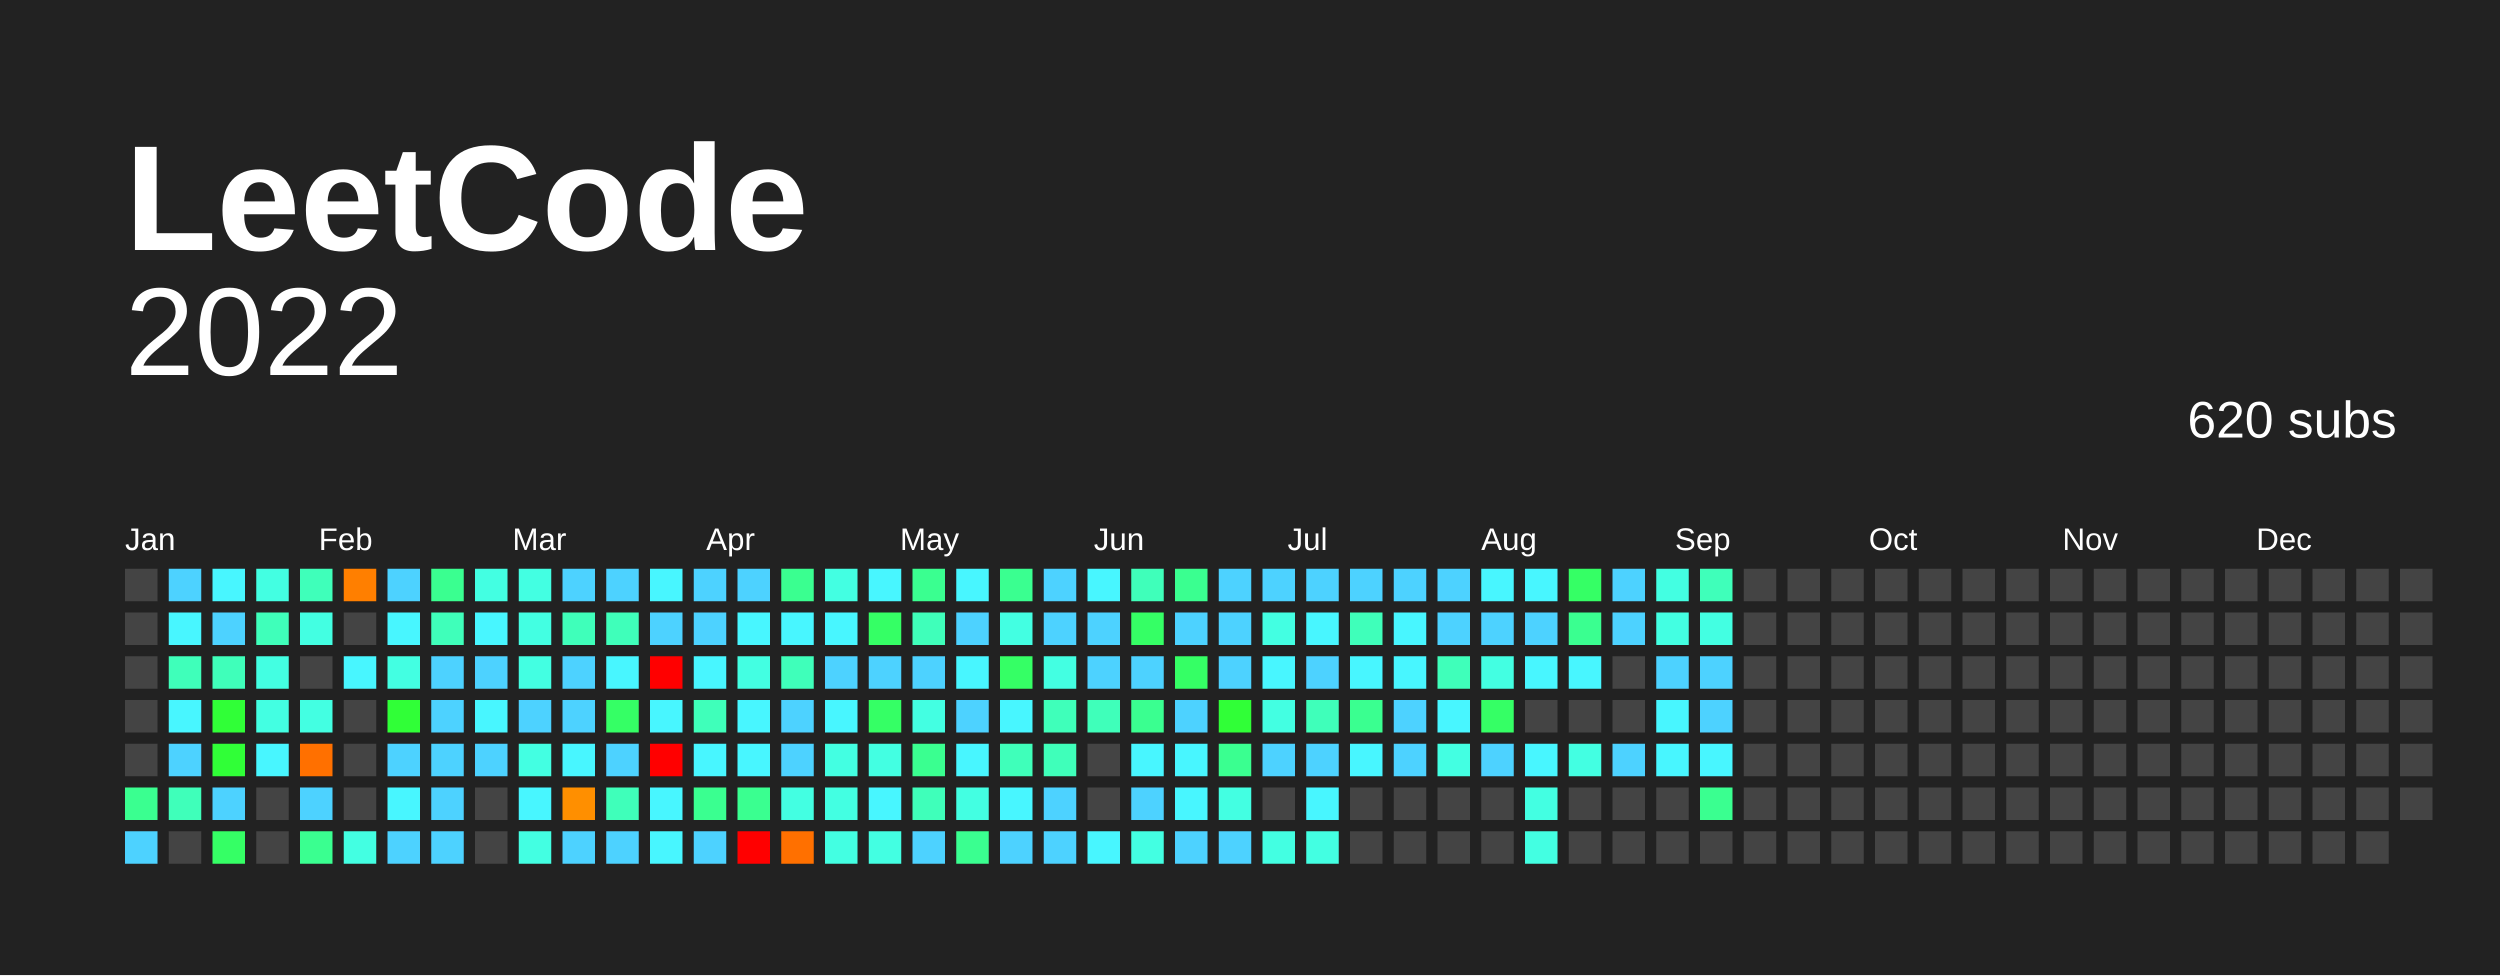
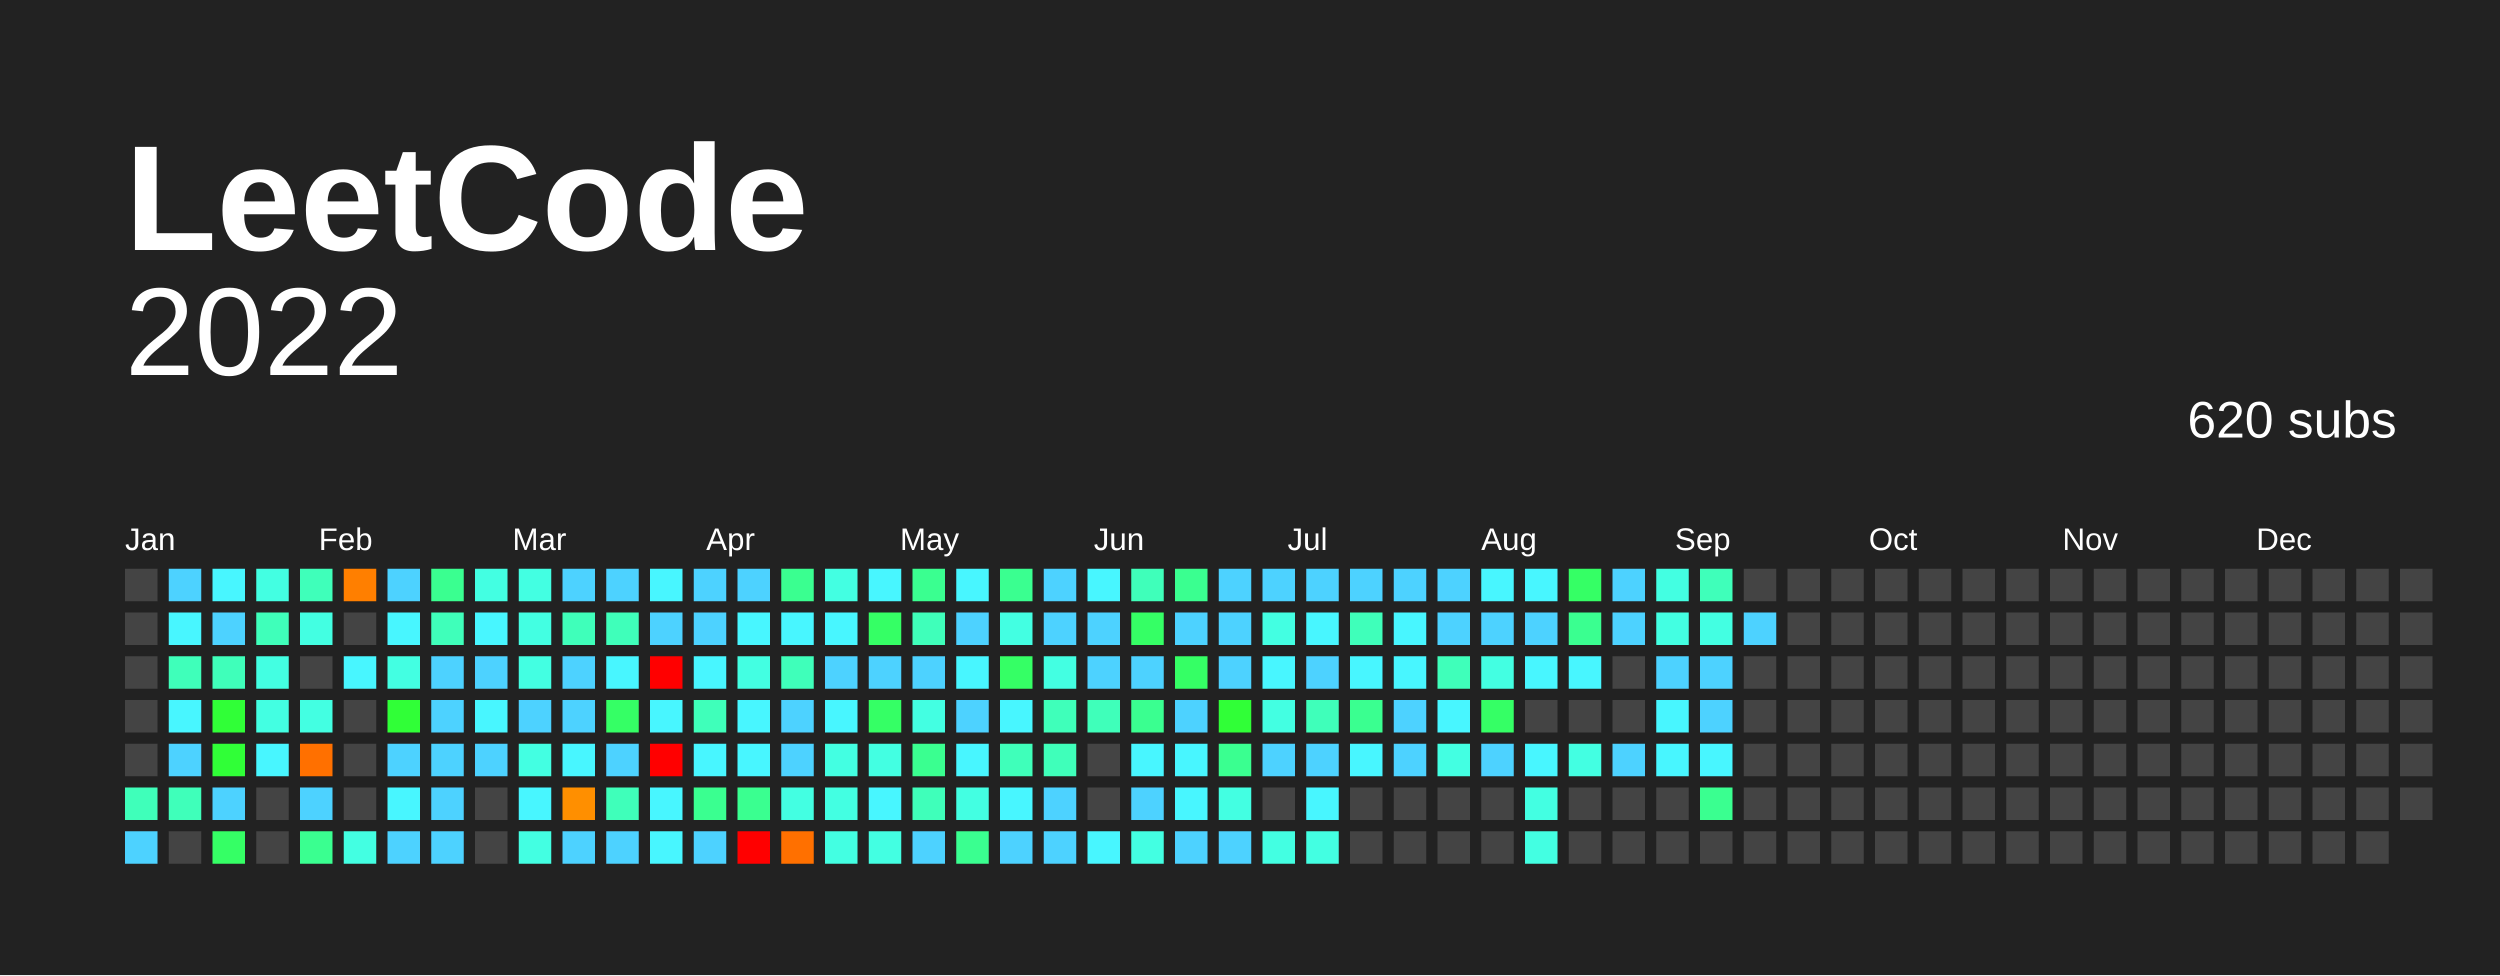
<svg xmlns="http://www.w3.org/2000/svg" baseProfile="full" height="78mm" version="1.1" viewBox="0,0,200,78" width="200mm">
  <defs />
  <rect fill="#222222" height="78" width="200" x="0" y="0" />
  <text fill="#FFFFFF" style="font-size:12px; font-family:Arial; font-weight:bold;" x="10" y="20"> LeetCode</text>
  <text alignment-baseline="hanging" fill="#FFFFFF" style="font-size:10.0px; font-family:Arial;" x="10" y="30">2022</text>
  <text alignment-baseline="hanging" fill="#FFFFFF" style="font-size:4.125px; font-family:Arial;" x="175" y="35">620 subs</text>
  <text fill="#FFFFFF" style="font-size:2.5px; font-family:Arial" x="10.0" y="44">Jan</text>
  <text fill="#FFFFFF" style="font-size:2.5px; font-family:Arial" x="25.5" y="44">Feb</text>
  <text fill="#FFFFFF" style="font-size:2.5px; font-family:Arial" x="41.0" y="44">Mar</text>
  <text fill="#FFFFFF" style="font-size:2.5px; font-family:Arial" x="56.5" y="44">Apr</text>
  <text fill="#FFFFFF" style="font-size:2.5px; font-family:Arial" x="72.0" y="44">May</text>
  <text fill="#FFFFFF" style="font-size:2.5px; font-family:Arial" x="87.5" y="44">Jun</text>
  <text fill="#FFFFFF" style="font-size:2.5px; font-family:Arial" x="103.0" y="44">Jul</text>
  <text fill="#FFFFFF" style="font-size:2.5px; font-family:Arial" x="118.5" y="44">Aug</text>
  <text fill="#FFFFFF" style="font-size:2.5px; font-family:Arial" x="134.0" y="44">Sep</text>
  <text fill="#FFFFFF" style="font-size:2.5px; font-family:Arial" x="149.5" y="44">Oct</text>
  <text fill="#FFFFFF" style="font-size:2.5px; font-family:Arial" x="165.0" y="44">Nov</text>
  <text fill="#FFFFFF" style="font-size:2.5px; font-family:Arial" x="180.5" y="44">Dec</text>
  <rect fill="#444444" height="2.6" width="2.6" x="10.0" y="45.5" />
  <rect fill="#444444" height="2.6" width="2.6" x="10.0" y="49.0" />
  <rect fill="#444444" height="2.6" width="2.6" x="10.0" y="52.5" />
  <rect fill="#444444" height="2.6" width="2.6" x="10.0" y="56.0" />
  <rect fill="#444444" height="2.6" width="2.6" x="10.0" y="59.5" />
-   <rect fill="#3aff90" height="2.6" width="2.6" x="10.0" y="63.0" />
+   <rect fill="#3fffba" height="2.6" width="2.6" x="10.0" y="63.0" />
  <rect fill="#4dd2ff" height="2.6" width="2.6" x="10.0" y="66.5" />
  <rect fill="#4dd2ff" height="2.6" width="2.6" x="13.5" y="45.5" />
  <rect fill="#48f6ff" height="2.6" width="2.6" x="13.5" y="49.0" />
  <rect fill="#3fffba" height="2.6" width="2.6" x="13.5" y="52.5" />
  <rect fill="#48f6ff" height="2.6" width="2.6" x="13.5" y="56.0" />
  <rect fill="#4dd2ff" height="2.6" width="2.6" x="13.5" y="59.5" />
  <rect fill="#3fffba" height="2.6" width="2.6" x="13.5" y="63.0" />
  <rect fill="#444444" height="2.6" width="2.6" x="13.5" y="66.5" />
  <rect fill="#48f6ff" height="2.6" width="2.6" x="17.0" y="45.5" />
  <rect fill="#4dd2ff" height="2.6" width="2.6" x="17.0" y="49.0" />
  <rect fill="#3fffba" height="2.6" width="2.6" x="17.0" y="52.5" />
  <rect fill="#30ff37" height="2.6" width="2.6" x="17.0" y="56.0" />
  <rect fill="#30ff37" height="2.6" width="2.6" x="17.0" y="59.5" />
  <rect fill="#4dd2ff" height="2.6" width="2.6" x="17.0" y="63.0" />
  <rect fill="#35ff65" height="2.6" width="2.6" x="17.0" y="66.5" />
  <rect fill="#43ffe2" height="2.6" width="2.6" x="20.5" y="45.5" />
  <rect fill="#3fffba" height="2.6" width="2.6" x="20.5" y="49.0" />
  <rect fill="#43ffe2" height="2.6" width="2.6" x="20.5" y="52.5" />
  <rect fill="#43ffe2" height="2.6" width="2.6" x="20.5" y="56.0" />
  <rect fill="#48f6ff" height="2.6" width="2.6" x="20.5" y="59.5" />
  <rect fill="#444444" height="2.6" width="2.6" x="20.5" y="63.0" />
  <rect fill="#444444" height="2.6" width="2.6" x="20.5" y="66.5" />
  <rect fill="#3fffba" height="2.6" width="2.6" x="24.0" y="45.5" />
  <rect fill="#43ffe2" height="2.6" width="2.6" x="24.0" y="49.0" />
  <rect fill="#444444" height="2.6" width="2.6" x="24.0" y="52.5" />
  <rect fill="#43ffe2" height="2.6" width="2.6" x="24.0" y="56.0" />
  <rect fill="#ff7000" height="2.6" width="2.6" x="24.0" y="59.5" />
  <rect fill="#4dd2ff" height="2.6" width="2.6" x="24.0" y="63.0" />
  <rect fill="#3aff90" height="2.6" width="2.6" x="24.0" y="66.5" />
  <rect fill="#ff7f00" height="2.6" width="2.6" x="27.5" y="45.5" />
  <rect fill="#444444" height="2.6" width="2.6" x="27.5" y="49.0" />
  <rect fill="#48f6ff" height="2.6" width="2.6" x="27.5" y="52.5" />
  <rect fill="#444444" height="2.6" width="2.6" x="27.5" y="56.0" />
  <rect fill="#444444" height="2.6" width="2.6" x="27.5" y="59.5" />
  <rect fill="#444444" height="2.6" width="2.6" x="27.5" y="63.0" />
  <rect fill="#43ffe2" height="2.6" width="2.6" x="27.5" y="66.5" />
  <rect fill="#4dd2ff" height="2.6" width="2.6" x="31.0" y="45.5" />
  <rect fill="#48f6ff" height="2.6" width="2.6" x="31.0" y="49.0" />
  <rect fill="#43ffe2" height="2.6" width="2.6" x="31.0" y="52.5" />
  <rect fill="#30ff37" height="2.6" width="2.6" x="31.0" y="56.0" />
  <rect fill="#4dd2ff" height="2.6" width="2.6" x="31.0" y="59.5" />
  <rect fill="#48f6ff" height="2.6" width="2.6" x="31.0" y="63.0" />
  <rect fill="#4dd2ff" height="2.6" width="2.6" x="31.0" y="66.5" />
  <rect fill="#3aff90" height="2.6" width="2.6" x="34.5" y="45.5" />
  <rect fill="#3fffba" height="2.6" width="2.6" x="34.5" y="49.0" />
  <rect fill="#4dd2ff" height="2.6" width="2.6" x="34.5" y="52.5" />
  <rect fill="#4dd2ff" height="2.6" width="2.6" x="34.5" y="56.0" />
  <rect fill="#4dd2ff" height="2.6" width="2.6" x="34.5" y="59.5" />
  <rect fill="#4dd2ff" height="2.6" width="2.6" x="34.5" y="63.0" />
  <rect fill="#4dd2ff" height="2.6" width="2.6" x="34.5" y="66.5" />
  <rect fill="#43ffe2" height="2.6" width="2.6" x="38.0" y="45.5" />
  <rect fill="#48f6ff" height="2.6" width="2.6" x="38.0" y="49.0" />
  <rect fill="#4dd2ff" height="2.6" width="2.6" x="38.0" y="52.5" />
  <rect fill="#48f6ff" height="2.6" width="2.6" x="38.0" y="56.0" />
  <rect fill="#4dd2ff" height="2.6" width="2.6" x="38.0" y="59.5" />
  <rect fill="#444444" height="2.6" width="2.6" x="38.0" y="63.0" />
  <rect fill="#444444" height="2.6" width="2.6" x="38.0" y="66.5" />
  <rect fill="#43ffe2" height="2.6" width="2.6" x="41.5" y="45.5" />
  <rect fill="#43ffe2" height="2.6" width="2.6" x="41.5" y="49.0" />
  <rect fill="#43ffe2" height="2.6" width="2.6" x="41.5" y="52.5" />
  <rect fill="#4dd2ff" height="2.6" width="2.6" x="41.5" y="56.0" />
  <rect fill="#43ffe2" height="2.6" width="2.6" x="41.5" y="59.5" />
  <rect fill="#48f6ff" height="2.6" width="2.6" x="41.5" y="63.0" />
  <rect fill="#43ffe2" height="2.6" width="2.6" x="41.5" y="66.5" />
  <rect fill="#4dd2ff" height="2.6" width="2.6" x="45.0" y="45.5" />
  <rect fill="#3fffba" height="2.6" width="2.6" x="45.0" y="49.0" />
  <rect fill="#4dd2ff" height="2.6" width="2.6" x="45.0" y="52.5" />
  <rect fill="#4dd2ff" height="2.6" width="2.6" x="45.0" y="56.0" />
  <rect fill="#48f6ff" height="2.6" width="2.6" x="45.0" y="59.5" />
  <rect fill="#ff8f00" height="2.6" width="2.6" x="45.0" y="63.0" />
  <rect fill="#4dd2ff" height="2.6" width="2.6" x="45.0" y="66.5" />
  <rect fill="#4dd2ff" height="2.6" width="2.6" x="48.5" y="45.5" />
  <rect fill="#3fffba" height="2.6" width="2.6" x="48.5" y="49.0" />
  <rect fill="#48f6ff" height="2.6" width="2.6" x="48.5" y="52.5" />
  <rect fill="#35ff65" height="2.6" width="2.6" x="48.5" y="56.0" />
  <rect fill="#4dd2ff" height="2.6" width="2.6" x="48.5" y="59.5" />
  <rect fill="#3fffba" height="2.6" width="2.6" x="48.5" y="63.0" />
  <rect fill="#4dd2ff" height="2.6" width="2.6" x="48.5" y="66.5" />
  <rect fill="#48f6ff" height="2.6" width="2.6" x="52.0" y="45.5" />
  <rect fill="#4dd2ff" height="2.6" width="2.6" x="52.0" y="49.0" />
  <rect fill="red" height="2.6" width="2.6" x="52.0" y="52.5" />
  <rect fill="#48f6ff" height="2.6" width="2.6" x="52.0" y="56.0" />
  <rect fill="red" height="2.6" width="2.6" x="52.0" y="59.5" />
  <rect fill="#48f6ff" height="2.6" width="2.6" x="52.0" y="63.0" />
  <rect fill="#48f6ff" height="2.6" width="2.6" x="52.0" y="66.5" />
  <rect fill="#4dd2ff" height="2.6" width="2.6" x="55.5" y="45.5" />
  <rect fill="#4dd2ff" height="2.6" width="2.6" x="55.5" y="49.0" />
  <rect fill="#48f6ff" height="2.6" width="2.6" x="55.5" y="52.5" />
  <rect fill="#3fffba" height="2.6" width="2.6" x="55.5" y="56.0" />
  <rect fill="#48f6ff" height="2.6" width="2.6" x="55.5" y="59.5" />
  <rect fill="#3aff90" height="2.6" width="2.6" x="55.5" y="63.0" />
  <rect fill="#4dd2ff" height="2.6" width="2.6" x="55.5" y="66.5" />
  <rect fill="#4dd2ff" height="2.6" width="2.6" x="59.0" y="45.5" />
  <rect fill="#48f6ff" height="2.6" width="2.6" x="59.0" y="49.0" />
  <rect fill="#43ffe2" height="2.6" width="2.6" x="59.0" y="52.5" />
  <rect fill="#48f6ff" height="2.6" width="2.6" x="59.0" y="56.0" />
  <rect fill="#48f6ff" height="2.6" width="2.6" x="59.0" y="59.5" />
  <rect fill="#3aff90" height="2.6" width="2.6" x="59.0" y="63.0" />
  <rect fill="red" height="2.6" width="2.6" x="59.0" y="66.5" />
  <rect fill="#3aff90" height="2.6" width="2.6" x="62.5" y="45.5" />
  <rect fill="#48f6ff" height="2.6" width="2.6" x="62.5" y="49.0" />
  <rect fill="#3fffba" height="2.6" width="2.6" x="62.5" y="52.5" />
  <rect fill="#4dd2ff" height="2.6" width="2.6" x="62.5" y="56.0" />
  <rect fill="#4dd2ff" height="2.6" width="2.6" x="62.5" y="59.5" />
  <rect fill="#43ffe2" height="2.6" width="2.6" x="62.5" y="63.0" />
  <rect fill="#ff7000" height="2.6" width="2.6" x="62.5" y="66.5" />
  <rect fill="#43ffe2" height="2.6" width="2.6" x="66.0" y="45.5" />
  <rect fill="#48f6ff" height="2.6" width="2.6" x="66.0" y="49.0" />
  <rect fill="#4dd2ff" height="2.6" width="2.6" x="66.0" y="52.5" />
  <rect fill="#48f6ff" height="2.6" width="2.6" x="66.0" y="56.0" />
  <rect fill="#43ffe2" height="2.6" width="2.6" x="66.0" y="59.5" />
  <rect fill="#43ffe2" height="2.6" width="2.6" x="66.0" y="63.0" />
  <rect fill="#43ffe2" height="2.6" width="2.6" x="66.0" y="66.5" />
  <rect fill="#48f6ff" height="2.6" width="2.6" x="69.5" y="45.5" />
  <rect fill="#35ff65" height="2.6" width="2.6" x="69.5" y="49.0" />
  <rect fill="#4dd2ff" height="2.6" width="2.6" x="69.5" y="52.5" />
  <rect fill="#35ff65" height="2.6" width="2.6" x="69.5" y="56.0" />
  <rect fill="#43ffe2" height="2.6" width="2.6" x="69.5" y="59.5" />
  <rect fill="#48f6ff" height="2.6" width="2.6" x="69.5" y="63.0" />
  <rect fill="#43ffe2" height="2.6" width="2.6" x="69.5" y="66.5" />
  <rect fill="#3aff90" height="2.6" width="2.6" x="73.0" y="45.5" />
  <rect fill="#3fffba" height="2.6" width="2.6" x="73.0" y="49.0" />
  <rect fill="#4dd2ff" height="2.6" width="2.6" x="73.0" y="52.5" />
  <rect fill="#43ffe2" height="2.6" width="2.6" x="73.0" y="56.0" />
  <rect fill="#3aff90" height="2.6" width="2.6" x="73.0" y="59.5" />
  <rect fill="#3fffba" height="2.6" width="2.6" x="73.0" y="63.0" />
  <rect fill="#4dd2ff" height="2.6" width="2.6" x="73.0" y="66.5" />
  <rect fill="#48f6ff" height="2.6" width="2.6" x="76.5" y="45.5" />
  <rect fill="#4dd2ff" height="2.6" width="2.6" x="76.5" y="49.0" />
  <rect fill="#48f6ff" height="2.6" width="2.6" x="76.5" y="52.5" />
  <rect fill="#4dd2ff" height="2.6" width="2.6" x="76.5" y="56.0" />
  <rect fill="#48f6ff" height="2.6" width="2.6" x="76.5" y="59.5" />
  <rect fill="#43ffe2" height="2.6" width="2.6" x="76.5" y="63.0" />
  <rect fill="#3aff90" height="2.6" width="2.6" x="76.5" y="66.5" />
  <rect fill="#3aff90" height="2.6" width="2.6" x="80.0" y="45.5" />
  <rect fill="#43ffe2" height="2.6" width="2.6" x="80.0" y="49.0" />
  <rect fill="#35ff65" height="2.6" width="2.6" x="80.0" y="52.5" />
  <rect fill="#48f6ff" height="2.6" width="2.6" x="80.0" y="56.0" />
  <rect fill="#3fffba" height="2.6" width="2.6" x="80.0" y="59.5" />
  <rect fill="#48f6ff" height="2.6" width="2.6" x="80.0" y="63.0" />
  <rect fill="#4dd2ff" height="2.6" width="2.6" x="80.0" y="66.5" />
  <rect fill="#4dd2ff" height="2.6" width="2.6" x="83.5" y="45.5" />
  <rect fill="#4dd2ff" height="2.6" width="2.6" x="83.5" y="49.0" />
  <rect fill="#43ffe2" height="2.6" width="2.6" x="83.5" y="52.5" />
  <rect fill="#3fffba" height="2.6" width="2.6" x="83.5" y="56.0" />
  <rect fill="#3fffba" height="2.6" width="2.6" x="83.5" y="59.5" />
  <rect fill="#4dd2ff" height="2.6" width="2.6" x="83.5" y="63.0" />
  <rect fill="#4dd2ff" height="2.6" width="2.6" x="83.5" y="66.5" />
  <rect fill="#48f6ff" height="2.6" width="2.6" x="87.0" y="45.5" />
  <rect fill="#4dd2ff" height="2.6" width="2.6" x="87.0" y="49.0" />
  <rect fill="#4dd2ff" height="2.6" width="2.6" x="87.0" y="52.5" />
  <rect fill="#3fffba" height="2.6" width="2.6" x="87.0" y="56.0" />
  <rect fill="#444444" height="2.6" width="2.6" x="87.0" y="59.5" />
  <rect fill="#444444" height="2.6" width="2.6" x="87.0" y="63.0" />
  <rect fill="#48f6ff" height="2.6" width="2.6" x="87.0" y="66.5" />
  <rect fill="#3fffba" height="2.6" width="2.6" x="90.5" y="45.5" />
  <rect fill="#35ff65" height="2.6" width="2.6" x="90.5" y="49.0" />
  <rect fill="#4dd2ff" height="2.6" width="2.6" x="90.5" y="52.5" />
  <rect fill="#3aff90" height="2.6" width="2.6" x="90.5" y="56.0" />
  <rect fill="#48f6ff" height="2.6" width="2.6" x="90.5" y="59.5" />
  <rect fill="#4dd2ff" height="2.6" width="2.6" x="90.5" y="63.0" />
  <rect fill="#43ffe2" height="2.6" width="2.6" x="90.5" y="66.5" />
  <rect fill="#3aff90" height="2.6" width="2.6" x="94.0" y="45.5" />
  <rect fill="#4dd2ff" height="2.6" width="2.6" x="94.0" y="49.0" />
  <rect fill="#35ff65" height="2.6" width="2.6" x="94.0" y="52.5" />
  <rect fill="#4dd2ff" height="2.6" width="2.6" x="94.0" y="56.0" />
  <rect fill="#48f6ff" height="2.6" width="2.6" x="94.0" y="59.5" />
  <rect fill="#48f6ff" height="2.6" width="2.6" x="94.0" y="63.0" />
  <rect fill="#4dd2ff" height="2.6" width="2.6" x="94.0" y="66.5" />
  <rect fill="#4dd2ff" height="2.6" width="2.6" x="97.5" y="45.5" />
  <rect fill="#4dd2ff" height="2.6" width="2.6" x="97.5" y="49.0" />
  <rect fill="#4dd2ff" height="2.6" width="2.6" x="97.5" y="52.5" />
  <rect fill="#30ff37" height="2.6" width="2.6" x="97.5" y="56.0" />
  <rect fill="#3aff90" height="2.6" width="2.6" x="97.5" y="59.5" />
  <rect fill="#43ffe2" height="2.6" width="2.6" x="97.5" y="63.0" />
  <rect fill="#4dd2ff" height="2.6" width="2.6" x="97.5" y="66.5" />
  <rect fill="#4dd2ff" height="2.6" width="2.6" x="101.0" y="45.5" />
  <rect fill="#43ffe2" height="2.6" width="2.6" x="101.0" y="49.0" />
  <rect fill="#48f6ff" height="2.6" width="2.6" x="101.0" y="52.5" />
  <rect fill="#43ffe2" height="2.6" width="2.6" x="101.0" y="56.0" />
  <rect fill="#4dd2ff" height="2.6" width="2.6" x="101.0" y="59.5" />
  <rect fill="#444444" height="2.6" width="2.6" x="101.0" y="63.0" />
  <rect fill="#43ffe2" height="2.6" width="2.6" x="101.0" y="66.5" />
  <rect fill="#4dd2ff" height="2.6" width="2.6" x="104.5" y="45.5" />
  <rect fill="#48f6ff" height="2.6" width="2.6" x="104.5" y="49.0" />
  <rect fill="#4dd2ff" height="2.6" width="2.6" x="104.5" y="52.5" />
  <rect fill="#3fffba" height="2.6" width="2.6" x="104.5" y="56.0" />
  <rect fill="#4dd2ff" height="2.6" width="2.6" x="104.5" y="59.5" />
  <rect fill="#48f6ff" height="2.6" width="2.6" x="104.5" y="63.0" />
  <rect fill="#43ffe2" height="2.6" width="2.6" x="104.5" y="66.5" />
  <rect fill="#4dd2ff" height="2.6" width="2.6" x="108.0" y="45.5" />
  <rect fill="#3fffba" height="2.6" width="2.6" x="108.0" y="49.0" />
  <rect fill="#48f6ff" height="2.6" width="2.6" x="108.0" y="52.5" />
  <rect fill="#3aff90" height="2.6" width="2.6" x="108.0" y="56.0" />
  <rect fill="#48f6ff" height="2.6" width="2.6" x="108.0" y="59.5" />
  <rect fill="#444444" height="2.6" width="2.6" x="108.0" y="63.0" />
  <rect fill="#444444" height="2.6" width="2.6" x="108.0" y="66.5" />
  <rect fill="#4dd2ff" height="2.6" width="2.6" x="111.5" y="45.5" />
  <rect fill="#48f6ff" height="2.6" width="2.6" x="111.5" y="49.0" />
  <rect fill="#48f6ff" height="2.6" width="2.6" x="111.5" y="52.5" />
  <rect fill="#4dd2ff" height="2.6" width="2.6" x="111.5" y="56.0" />
  <rect fill="#4dd2ff" height="2.6" width="2.6" x="111.5" y="59.5" />
  <rect fill="#444444" height="2.6" width="2.6" x="111.5" y="63.0" />
  <rect fill="#444444" height="2.6" width="2.6" x="111.5" y="66.5" />
  <rect fill="#4dd2ff" height="2.6" width="2.6" x="115.0" y="45.5" />
  <rect fill="#4dd2ff" height="2.6" width="2.6" x="115.0" y="49.0" />
  <rect fill="#3fffba" height="2.6" width="2.6" x="115.0" y="52.5" />
  <rect fill="#48f6ff" height="2.6" width="2.6" x="115.0" y="56.0" />
  <rect fill="#43ffe2" height="2.6" width="2.6" x="115.0" y="59.5" />
  <rect fill="#444444" height="2.6" width="2.6" x="115.0" y="63.0" />
  <rect fill="#444444" height="2.6" width="2.6" x="115.0" y="66.5" />
  <rect fill="#48f6ff" height="2.6" width="2.6" x="118.5" y="45.5" />
  <rect fill="#4dd2ff" height="2.6" width="2.6" x="118.5" y="49.0" />
  <rect fill="#43ffe2" height="2.6" width="2.6" x="118.5" y="52.5" />
  <rect fill="#35ff65" height="2.6" width="2.6" x="118.5" y="56.0" />
  <rect fill="#4dd2ff" height="2.6" width="2.6" x="118.5" y="59.5" />
  <rect fill="#444444" height="2.6" width="2.6" x="118.5" y="63.0" />
  <rect fill="#444444" height="2.6" width="2.6" x="118.5" y="66.5" />
  <rect fill="#48f6ff" height="2.6" width="2.6" x="122.0" y="45.5" />
  <rect fill="#4dd2ff" height="2.6" width="2.6" x="122.0" y="49.0" />
  <rect fill="#48f6ff" height="2.6" width="2.6" x="122.0" y="52.5" />
  <rect fill="#444444" height="2.6" width="2.6" x="122.0" y="56.0" />
  <rect fill="#48f6ff" height="2.6" width="2.6" x="122.0" y="59.5" />
  <rect fill="#43ffe2" height="2.6" width="2.6" x="122.0" y="63.0" />
  <rect fill="#43ffe2" height="2.6" width="2.6" x="122.0" y="66.5" />
  <rect fill="#35ff65" height="2.6" width="2.6" x="125.5" y="45.5" />
  <rect fill="#3aff90" height="2.6" width="2.6" x="125.5" y="49.0" />
  <rect fill="#48f6ff" height="2.6" width="2.6" x="125.5" y="52.5" />
  <rect fill="#444444" height="2.6" width="2.6" x="125.5" y="56.0" />
  <rect fill="#43ffe2" height="2.6" width="2.6" x="125.5" y="59.5" />
  <rect fill="#444444" height="2.6" width="2.6" x="125.5" y="63.0" />
  <rect fill="#444444" height="2.6" width="2.6" x="125.5" y="66.5" />
  <rect fill="#4dd2ff" height="2.6" width="2.6" x="129.0" y="45.5" />
  <rect fill="#4dd2ff" height="2.6" width="2.6" x="129.0" y="49.0" />
  <rect fill="#444444" height="2.6" width="2.6" x="129.0" y="52.5" />
  <rect fill="#444444" height="2.6" width="2.6" x="129.0" y="56.0" />
  <rect fill="#4dd2ff" height="2.6" width="2.6" x="129.0" y="59.5" />
  <rect fill="#444444" height="2.6" width="2.6" x="129.0" y="63.0" />
  <rect fill="#444444" height="2.6" width="2.6" x="129.0" y="66.5" />
  <rect fill="#43ffe2" height="2.6" width="2.6" x="132.5" y="45.5" />
  <rect fill="#43ffe2" height="2.6" width="2.6" x="132.5" y="49.0" />
  <rect fill="#4dd2ff" height="2.6" width="2.6" x="132.5" y="52.5" />
  <rect fill="#48f6ff" height="2.6" width="2.6" x="132.5" y="56.0" />
  <rect fill="#48f6ff" height="2.6" width="2.6" x="132.5" y="59.5" />
  <rect fill="#444444" height="2.6" width="2.6" x="132.5" y="63.0" />
  <rect fill="#444444" height="2.6" width="2.6" x="132.5" y="66.5" />
  <rect fill="#3fffba" height="2.6" width="2.6" x="136.0" y="45.5" />
  <rect fill="#43ffe2" height="2.6" width="2.6" x="136.0" y="49.0" />
  <rect fill="#4dd2ff" height="2.6" width="2.6" x="136.0" y="52.5" />
  <rect fill="#4dd2ff" height="2.6" width="2.6" x="136.0" y="56.0" />
  <rect fill="#48f6ff" height="2.6" width="2.6" x="136.0" y="59.5" />
  <rect fill="#3aff90" height="2.6" width="2.6" x="136.0" y="63.0" />
  <rect fill="#444444" height="2.6" width="2.6" x="136.0" y="66.5" />
  <rect fill="#444444" height="2.6" width="2.6" x="139.5" y="45.5" />
-   <rect fill="#444444" height="2.6" width="2.6" x="139.5" y="49.0" />
+   <rect fill="#4dd2ff" height="2.6" width="2.6" x="139.5" y="49.0" />
  <rect fill="#444444" height="2.6" width="2.6" x="139.5" y="52.5" />
  <rect fill="#444444" height="2.6" width="2.6" x="139.5" y="56.0" />
  <rect fill="#444444" height="2.6" width="2.6" x="139.5" y="59.5" />
  <rect fill="#444444" height="2.6" width="2.6" x="139.5" y="63.0" />
  <rect fill="#444444" height="2.6" width="2.6" x="139.5" y="66.5" />
  <rect fill="#444444" height="2.6" width="2.6" x="143.0" y="45.5" />
  <rect fill="#444444" height="2.6" width="2.6" x="143.0" y="49.0" />
  <rect fill="#444444" height="2.6" width="2.6" x="143.0" y="52.5" />
  <rect fill="#444444" height="2.6" width="2.6" x="143.0" y="56.0" />
  <rect fill="#444444" height="2.6" width="2.6" x="143.0" y="59.5" />
  <rect fill="#444444" height="2.6" width="2.6" x="143.0" y="63.0" />
  <rect fill="#444444" height="2.6" width="2.6" x="143.0" y="66.5" />
  <rect fill="#444444" height="2.6" width="2.6" x="146.5" y="45.5" />
  <rect fill="#444444" height="2.6" width="2.6" x="146.5" y="49.0" />
  <rect fill="#444444" height="2.6" width="2.6" x="146.5" y="52.5" />
  <rect fill="#444444" height="2.6" width="2.6" x="146.5" y="56.0" />
  <rect fill="#444444" height="2.6" width="2.6" x="146.5" y="59.5" />
  <rect fill="#444444" height="2.6" width="2.6" x="146.5" y="63.0" />
  <rect fill="#444444" height="2.6" width="2.6" x="146.5" y="66.5" />
  <rect fill="#444444" height="2.6" width="2.6" x="150.0" y="45.5" />
  <rect fill="#444444" height="2.6" width="2.6" x="150.0" y="49.0" />
  <rect fill="#444444" height="2.6" width="2.6" x="150.0" y="52.5" />
  <rect fill="#444444" height="2.6" width="2.6" x="150.0" y="56.0" />
  <rect fill="#444444" height="2.6" width="2.6" x="150.0" y="59.5" />
  <rect fill="#444444" height="2.6" width="2.6" x="150.0" y="63.0" />
  <rect fill="#444444" height="2.6" width="2.6" x="150.0" y="66.5" />
  <rect fill="#444444" height="2.6" width="2.6" x="153.5" y="45.5" />
  <rect fill="#444444" height="2.6" width="2.6" x="153.5" y="49.0" />
  <rect fill="#444444" height="2.6" width="2.6" x="153.5" y="52.5" />
  <rect fill="#444444" height="2.6" width="2.6" x="153.5" y="56.0" />
  <rect fill="#444444" height="2.6" width="2.6" x="153.5" y="59.5" />
  <rect fill="#444444" height="2.6" width="2.6" x="153.5" y="63.0" />
  <rect fill="#444444" height="2.6" width="2.6" x="153.5" y="66.5" />
  <rect fill="#444444" height="2.6" width="2.6" x="157.0" y="45.5" />
  <rect fill="#444444" height="2.6" width="2.6" x="157.0" y="49.0" />
  <rect fill="#444444" height="2.6" width="2.6" x="157.0" y="52.5" />
  <rect fill="#444444" height="2.6" width="2.6" x="157.0" y="56.0" />
  <rect fill="#444444" height="2.6" width="2.6" x="157.0" y="59.5" />
  <rect fill="#444444" height="2.6" width="2.6" x="157.0" y="63.0" />
  <rect fill="#444444" height="2.6" width="2.6" x="157.0" y="66.5" />
  <rect fill="#444444" height="2.6" width="2.6" x="160.5" y="45.5" />
  <rect fill="#444444" height="2.6" width="2.6" x="160.5" y="49.0" />
  <rect fill="#444444" height="2.6" width="2.6" x="160.5" y="52.5" />
  <rect fill="#444444" height="2.6" width="2.6" x="160.5" y="56.0" />
  <rect fill="#444444" height="2.6" width="2.6" x="160.5" y="59.5" />
  <rect fill="#444444" height="2.6" width="2.6" x="160.5" y="63.0" />
  <rect fill="#444444" height="2.6" width="2.6" x="160.5" y="66.5" />
  <rect fill="#444444" height="2.6" width="2.6" x="164.0" y="45.5" />
  <rect fill="#444444" height="2.6" width="2.6" x="164.0" y="49.0" />
  <rect fill="#444444" height="2.6" width="2.6" x="164.0" y="52.5" />
  <rect fill="#444444" height="2.6" width="2.6" x="164.0" y="56.0" />
  <rect fill="#444444" height="2.6" width="2.6" x="164.0" y="59.5" />
  <rect fill="#444444" height="2.6" width="2.6" x="164.0" y="63.0" />
  <rect fill="#444444" height="2.6" width="2.6" x="164.0" y="66.5" />
  <rect fill="#444444" height="2.6" width="2.6" x="167.5" y="45.5" />
  <rect fill="#444444" height="2.6" width="2.6" x="167.5" y="49.0" />
  <rect fill="#444444" height="2.6" width="2.6" x="167.5" y="52.5" />
  <rect fill="#444444" height="2.6" width="2.6" x="167.5" y="56.0" />
  <rect fill="#444444" height="2.6" width="2.6" x="167.5" y="59.5" />
  <rect fill="#444444" height="2.6" width="2.6" x="167.5" y="63.0" />
  <rect fill="#444444" height="2.6" width="2.6" x="167.5" y="66.5" />
  <rect fill="#444444" height="2.6" width="2.6" x="171.0" y="45.5" />
  <rect fill="#444444" height="2.6" width="2.6" x="171.0" y="49.0" />
  <rect fill="#444444" height="2.6" width="2.6" x="171.0" y="52.5" />
  <rect fill="#444444" height="2.6" width="2.6" x="171.0" y="56.0" />
  <rect fill="#444444" height="2.6" width="2.6" x="171.0" y="59.5" />
  <rect fill="#444444" height="2.6" width="2.6" x="171.0" y="63.0" />
  <rect fill="#444444" height="2.6" width="2.6" x="171.0" y="66.5" />
  <rect fill="#444444" height="2.6" width="2.6" x="174.5" y="45.5" />
  <rect fill="#444444" height="2.6" width="2.6" x="174.5" y="49.0" />
  <rect fill="#444444" height="2.6" width="2.6" x="174.5" y="52.5" />
  <rect fill="#444444" height="2.6" width="2.6" x="174.5" y="56.0" />
  <rect fill="#444444" height="2.6" width="2.6" x="174.5" y="59.5" />
  <rect fill="#444444" height="2.6" width="2.6" x="174.5" y="63.0" />
  <rect fill="#444444" height="2.6" width="2.6" x="174.5" y="66.5" />
  <rect fill="#444444" height="2.6" width="2.6" x="178.0" y="45.5" />
  <rect fill="#444444" height="2.6" width="2.6" x="178.0" y="49.0" />
  <rect fill="#444444" height="2.6" width="2.6" x="178.0" y="52.5" />
  <rect fill="#444444" height="2.6" width="2.6" x="178.0" y="56.0" />
  <rect fill="#444444" height="2.6" width="2.6" x="178.0" y="59.5" />
  <rect fill="#444444" height="2.6" width="2.6" x="178.0" y="63.0" />
  <rect fill="#444444" height="2.6" width="2.6" x="178.0" y="66.5" />
  <rect fill="#444444" height="2.6" width="2.6" x="181.5" y="45.5" />
  <rect fill="#444444" height="2.6" width="2.6" x="181.5" y="49.0" />
  <rect fill="#444444" height="2.6" width="2.6" x="181.5" y="52.5" />
  <rect fill="#444444" height="2.6" width="2.6" x="181.5" y="56.0" />
  <rect fill="#444444" height="2.6" width="2.6" x="181.5" y="59.5" />
  <rect fill="#444444" height="2.6" width="2.6" x="181.5" y="63.0" />
  <rect fill="#444444" height="2.6" width="2.6" x="181.5" y="66.5" />
  <rect fill="#444444" height="2.6" width="2.6" x="185.0" y="45.5" />
  <rect fill="#444444" height="2.6" width="2.6" x="185.0" y="49.0" />
  <rect fill="#444444" height="2.6" width="2.6" x="185.0" y="52.5" />
  <rect fill="#444444" height="2.6" width="2.6" x="185.0" y="56.0" />
  <rect fill="#444444" height="2.6" width="2.6" x="185.0" y="59.5" />
  <rect fill="#444444" height="2.6" width="2.6" x="185.0" y="63.0" />
  <rect fill="#444444" height="2.6" width="2.6" x="185.0" y="66.5" />
  <rect fill="#444444" height="2.6" width="2.6" x="188.5" y="45.5" />
  <rect fill="#444444" height="2.6" width="2.6" x="188.5" y="49.0" />
  <rect fill="#444444" height="2.6" width="2.6" x="188.5" y="52.5" />
  <rect fill="#444444" height="2.6" width="2.6" x="188.5" y="56.0" />
  <rect fill="#444444" height="2.6" width="2.6" x="188.5" y="59.5" />
  <rect fill="#444444" height="2.6" width="2.6" x="188.5" y="63.0" />
  <rect fill="#444444" height="2.6" width="2.6" x="188.5" y="66.5" />
  <rect fill="#444444" height="2.6" width="2.6" x="192.0" y="45.5" />
  <rect fill="#444444" height="2.6" width="2.6" x="192.0" y="49.0" />
  <rect fill="#444444" height="2.6" width="2.6" x="192.0" y="52.5" />
  <rect fill="#444444" height="2.6" width="2.6" x="192.0" y="56.0" />
  <rect fill="#444444" height="2.6" width="2.6" x="192.0" y="59.5" />
  <rect fill="#444444" height="2.6" width="2.6" x="192.0" y="63.0" />
</svg>
